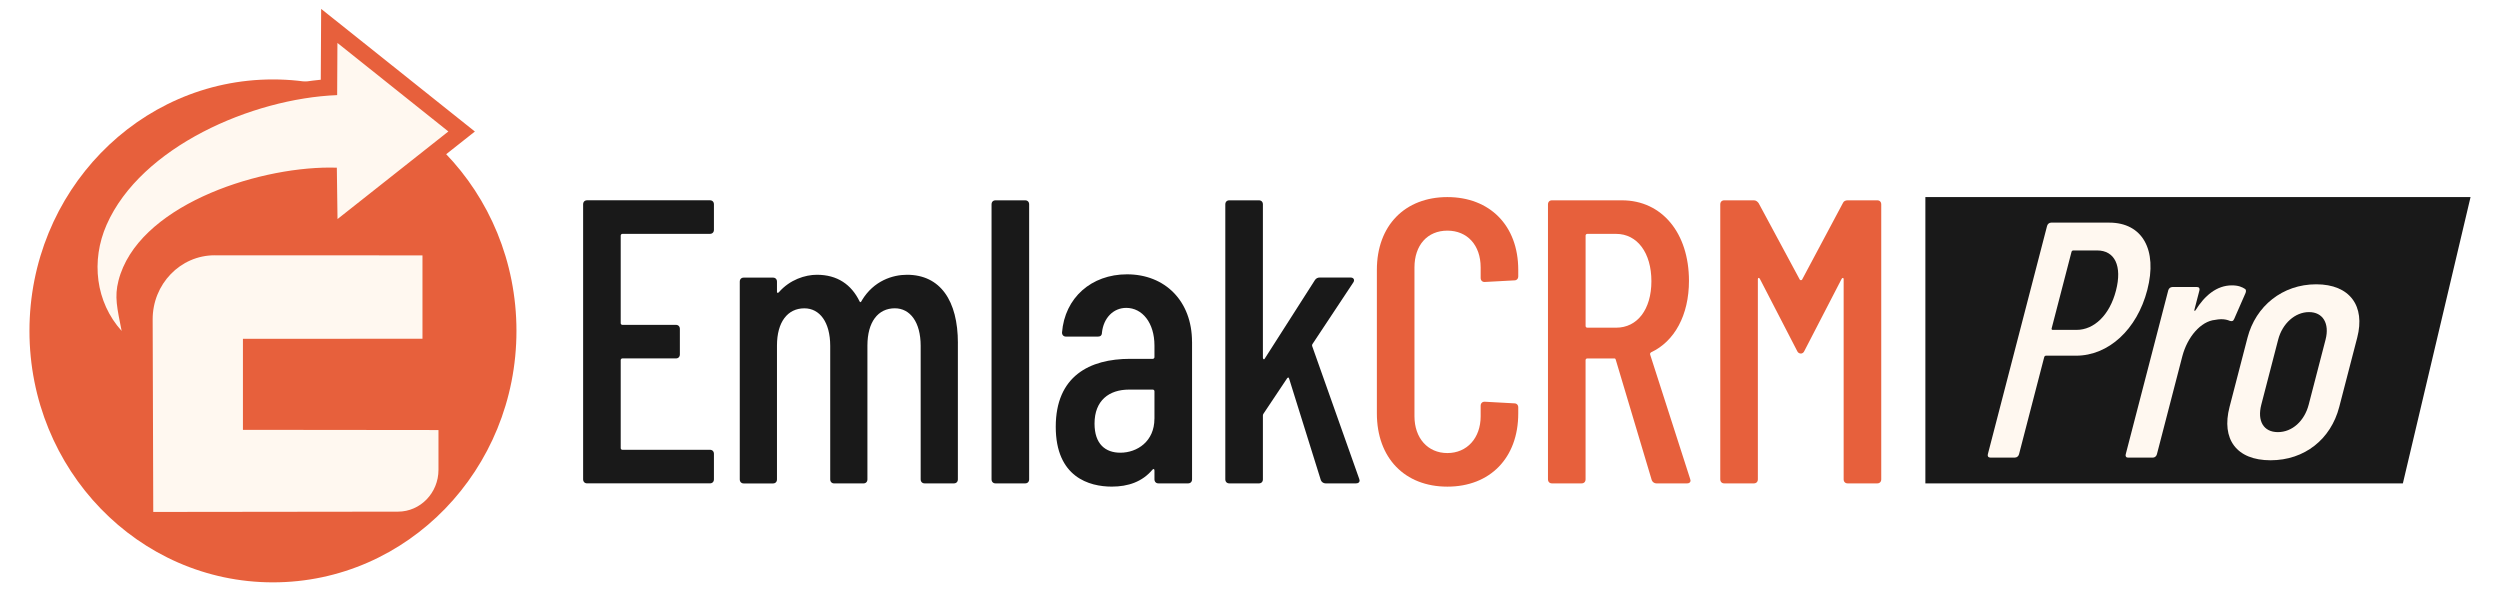
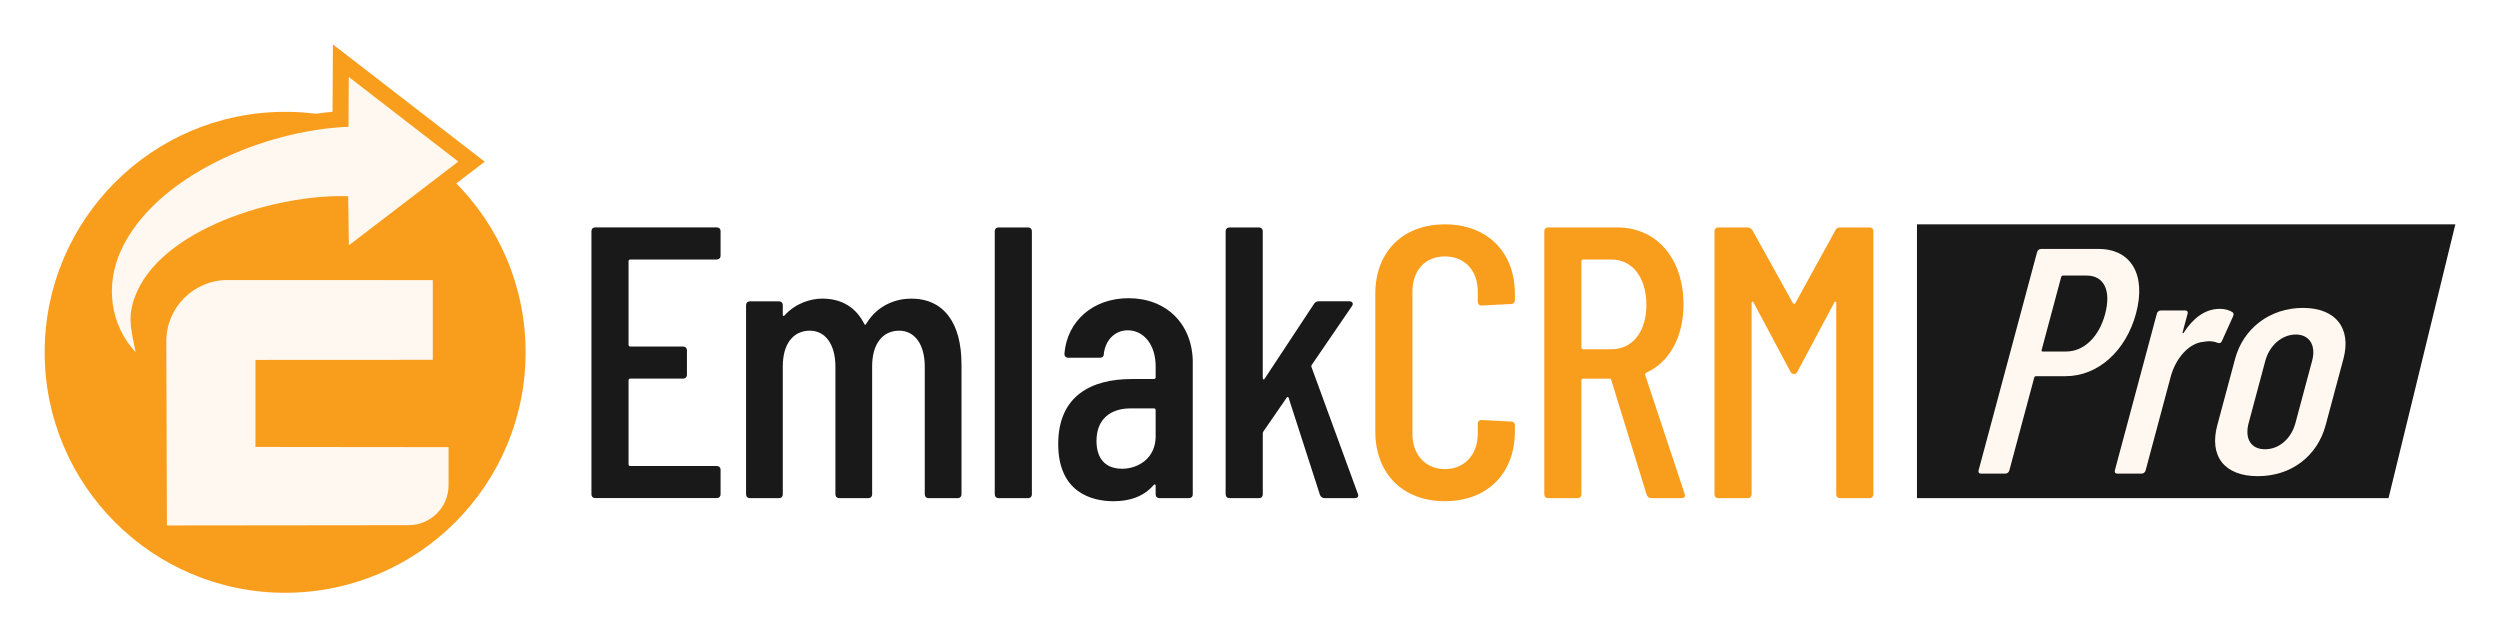
- <svg xmlns="http://www.w3.org/2000/svg" id="Layer_1" version="1.1" viewBox="0 0 841.89 199.09">
+ <svg xmlns="http://www.w3.org/2000/svg" id="Layer_1" version="1.1" viewBox="0 0 841.89 214.55">
  <defs>
    <style>
      .st0 {
        fill: #fff8f0;
      }

      .st1 {
-         fill: #e7603c;
+         fill: #f99d1c;
      }

      .st2 {
        fill: #191919;
      }
    </style>
  </defs>
-   <ellipse class="st1" cx="91.92" cy="111.43" rx="82" ry="84.68" />
+   <circle class="st1" cx="96.02" cy="118.64" r="80.98" />
  <g>
-     <path class="st0" d="M48.64,107.62c-.02-6.65,2.52-12.86,7.14-17.5,4.44-4.46,10.31-6.91,16.51-6.91l72.76.03v33.62l-60.46.03v25.1l65.85.07v16.17c0,9.29-7.36,16.85-16.4,16.86l-85.2.1-.21-67.57Z" />
-     <path class="st1" d="M72.29,85.98h0l69.98.02v28.07l-60.46.03v30.65l65.85.07v13.4c0,7.77-6.1,14.07-13.62,14.08l-82.43.1-.2-64.8c-.04-11.93,9.32-21.63,20.88-21.63h0ZM72.3,80.43h0c-6.95,0-13.51,2.74-18.48,7.73-5.15,5.17-7.98,12.08-7.95,19.47l.2,64.8.02,5.54h5.54s82.43-.1,82.43-.1c10.57-.01,19.17-8.82,19.17-19.64v-18.94h-5.55s-60.3-.07-60.3-.07v-19.55l54.91-.03h5.55v-39.18h-5.55s-69.98-.03-69.98-.03h0Z" />
+     <g>
+       <path class="st0" d="M53.3,115c-.02-6.25,2.4-12.12,6.81-16.54,4.41-4.42,10.28-6.86,16.52-6.86l71.82.02v32.26l-59.71.03v23.9l65.03.07v15.52c0,8.91-7.25,16.17-16.16,16.18l-84.11.1-.2-64.67Z" />
+       <path class="st1" d="M76.63,94.31h0l69.11.02v26.84l-59.71.03v29.31l65.03.07v12.81c0,7.43-6.02,13.46-13.45,13.47l-81.4.09-.2-61.97c-.04-11.41,9.21-20.68,20.62-20.68h0ZM76.64,88.89h0c-6.97,0-13.52,2.72-18.44,7.66-4.92,4.94-7.62,11.49-7.6,18.46l.2,61.97.02,5.41h5.41s81.4-.1,81.4-.1c10.4-.01,18.86-8.48,18.86-18.89v-18.22h-5.41s-59.62-.07-59.62-.07v-18.48l54.3-.03h5.42v-37.68h-5.42s-69.11-.03-69.11-.03h0Z" />
+     </g>
+     <g>
+       <path class="st0" d="M43.71,120.49c-9.27-9.97-11.37-24.22-5.47-37.17,11.34-24.91,47.19-41.2,76.43-43.18l.11-19.72,44.01,34-43.94,33.63-.27-19.3c-23.97.13-61.5,12.36-67.32,34.39-1.12,4.23-.54,7.07.74,13.29l2.26,11.12-6.56-7.05Z" />
+       <path class="st1" d="M117.46,25.92l36.88,28.49-36.86,28.21-.23-16.55c-.75-.02-1.51-.04-2.29-.04-25.32,0-64.05,12.69-70.32,36.4-1.39,5.26-.47,8.74,1.05,16.2-8.63-9.29-10.28-22.57-4.99-34.21,11.41-25.07,48.31-40.63,76.66-41.73l.09-16.79h0ZM112.11,14.93l-.06,10.96-.07,11.75c-13.9,1.3-28.84,5.6-41.73,12.11-21.14,10.66-30.41,23.53-34.47,32.45-6.36,13.97-4.08,29.35,5.95,40.14l13.11,14.1-3.84-18.87-.35-1.68c-1.32-6.41-1.69-8.6-.78-12.05,2.38-8.99,11.26-17.35,25-23.54,11.14-5.02,25.04-8.28,37.03-8.77l.16,11.18.15,10.78,8.56-6.55,36.86-28.21,5.6-4.28-5.58-4.31-36.88-28.49-8.67-6.7h0Z" />
+     </g>
  </g>
  <g>
-     <path class="st0" d="M38.9,113.29c-9.36-10.4-11.48-25.24-5.53-38.75,11.48-26.04,47.78-43.07,77.41-45.14l.11-20.67,44.56,35.55-44.49,35.16-.27-20.24c-24.26.15-62.2,12.94-68.1,35.98-1.14,4.46-.55,7.44.75,13.97l2.29,11.62-6.73-7.48Z" />
-     <path class="st1" d="M113.64,14.47l37.35,29.8-37.33,29.5-.23-17.3c-.76-.03-1.53-.04-2.32-.04-25.64,0-64.86,13.27-71.21,38.07-1.41,5.5-.47,9.14,1.06,16.94-8.74-9.71-10.41-23.6-5.05-35.77,11.56-26.21,48.92-42.49,77.63-43.64l.09-17.56h0ZM108.15,2.98l-.06,11.46-.07,12.41c-14.09,1.36-29.22,5.87-42.29,12.68-21.41,11.15-30.79,24.59-34.9,33.9-6.4,14.52-4.1,30.51,6,41.73l13.46,14.95-3.88-19.74-.35-1.76c-1.25-6.28-1.77-8.89-.78-12.73,2.42-9.44,11.41-18.2,25.33-24.67,11.24-5.22,25.25-8.63,37.34-9.15l.16,11.79.15,11.27,8.84-6.99,37.33-29.5,5.49-4.34-5.47-4.36-37.35-29.8-8.96-7.14h0Z" />
-   </g>
-   <g>
-     <polygon class="st2" points="809.18 162.79 648.38 162.79 648.38 66.37 831.97 66.37 809.18 162.79" />
+     <polygon class="st2" points="804.35 167.76 645.55 167.76 645.55 75.55 826.85 75.55 804.35 167.76" />
    <g>
-       <path class="st2" d="M239.1,78.76h-29.54c-.26,0-.53.27-.53.55v29.55c0,.27.26.54.53.54h18.07c.79,0,1.32.54,1.32,1.36v8.58c0,.82-.53,1.36-1.32,1.36h-18.07c-.26,0-.53.27-.53.54v29.69c0,.27.26.54.53.54h29.54c.79,0,1.32.55,1.32,1.36v8.58c0,.82-.53,1.36-1.32,1.36h-41.41c-.79,0-1.32-.55-1.32-1.36v-92.6c0-.82.53-1.36,1.32-1.36h41.41c.79,0,1.32.54,1.32,1.36v8.58c0,.82-.53,1.36-1.32,1.36Z" />
-       <path class="st2" d="M322.57,115.53v45.89c0,.82-.53,1.36-1.32,1.36h-9.89c-.79,0-1.32-.55-1.32-1.36v-44.94c0-8.03-3.56-12.66-8.7-12.66-5.67,0-9.23,4.63-9.23,12.53v45.08c0,.82-.53,1.36-1.32,1.36h-9.89c-.79,0-1.32-.55-1.32-1.36v-44.94c0-8.03-3.56-12.66-8.7-12.66-5.67,0-9.23,4.63-9.23,12.53v45.08c0,.82-.53,1.36-1.32,1.36h-9.89c-.79,0-1.32-.55-1.32-1.36v-66.59c0-.82.53-1.36,1.32-1.36h9.89c.79,0,1.32.54,1.32,1.36v3.4c0,.41.26.55.66.14,3.69-4.22,8.84-5.86,12.79-5.86,6.86,0,11.61,3.27,14.38,8.99.13.41.53.27.79-.41,3.96-6.54,10.29-8.58,15.17-8.58,11.21,0,17.14,8.72,17.14,23.01Z" />
-       <path class="st2" d="M333.91,161.42v-92.6c0-.82.53-1.36,1.32-1.36h10.02c.79,0,1.32.54,1.32,1.36v92.6c0,.82-.53,1.36-1.32,1.36h-10.02c-.79,0-1.32-.55-1.32-1.36Z" />
-       <path class="st2" d="M401.43,115.12v46.3c0,.82-.53,1.36-1.32,1.36h-10.02c-.79,0-1.32-.55-1.32-1.36v-3c0-.41-.26-.68-.66-.27-3.43,4.09-8.18,5.72-13.72,5.72-7.52,0-18.86-3.13-18.86-20.15s11.34-22.88,25.06-22.88h7.65c.26,0,.53-.27.53-.54v-3.95c0-7.63-4.09-12.67-9.5-12.67-4.35,0-7.65,3.4-8.18,8.31,0,.95-.53,1.36-1.32,1.36h-10.81c-.79,0-1.32-.54-1.32-1.36.92-11.71,9.89-19.61,21.89-19.61,12.79,0,21.89,8.99,21.89,22.74ZM388.77,141v-9.26c0-.27-.26-.54-.53-.54h-8.04c-6.73,0-11.61,3.68-11.61,11.44,0,6.95,3.69,9.81,8.7,9.81,5.67,0,11.47-3.81,11.47-11.44Z" />
-       <path class="st2" d="M412.63,161.42v-92.6c0-.82.53-1.36,1.32-1.36h10.02c.79,0,1.32.54,1.32,1.36v51.61c0,.54.4.82.66.27l16.88-26.42c.39-.55.92-.82,1.58-.82h10.42c1.05,0,1.45.82.92,1.63l-13.72,20.7c-.13.14-.26.55-.13.82l15.83,44.67c0,.14.13.41.13.55,0,.54-.4.95-1.19.95h-10.29c-.66,0-1.32-.41-1.58-1.09l-10.68-34.18c-.13-.54-.4-.41-.66-.14l-7.91,11.85c-.13.14-.26.41-.26.68v21.52c0,.82-.53,1.36-1.32,1.36h-10.02c-.79,0-1.32-.55-1.32-1.36Z" />
-       <path class="st1" d="M463.67,139.23v-48.35c0-14.98,9.5-24.51,23.74-24.51s23.87,9.53,23.87,24.51v2.18c0,.82-.53,1.36-1.32,1.36l-10.02.54c-.79,0-1.32-.54-1.32-1.36v-3.54c0-7.49-4.48-12.39-11.21-12.39s-11.08,4.9-11.08,12.39v50.12c0,7.35,4.48,12.39,11.08,12.39s11.21-5.04,11.21-12.39v-3.54c0-.82.53-1.36,1.32-1.36l10.02.55c.79,0,1.32.54,1.32,1.36v2.04c0,14.98-9.5,24.65-23.87,24.65s-23.74-9.67-23.74-24.65Z" />
-       <path class="st1" d="M556.24,161.7l-12.13-40.58c-.13-.41-.26-.41-.53-.41h-9.1c-.26,0-.53.27-.53.54v40.17c0,.82-.53,1.36-1.32,1.36h-10.02c-.79,0-1.32-.55-1.32-1.36v-92.6c0-.82.53-1.36,1.32-1.36h23.61c13.45,0,22.55,11.03,22.55,27.1,0,11.58-4.88,20.43-12.79,24.1-.26.27-.4.41-.26.82l13.45,41.81c0,.14.13.41.13.55,0,.54-.39.95-1.19.95h-10.29c-.66,0-1.32-.41-1.58-1.09ZM533.96,79.31v30.5c0,.27.26.54.53.54h9.76c7.12,0,11.87-6.13,11.87-15.66s-4.75-15.93-11.87-15.93h-9.76c-.26,0-.53.27-.53.55Z" />
-       <path class="st1" d="M622.18,67.46h10.02c.79,0,1.32.54,1.32,1.36v92.6c0,.82-.53,1.36-1.32,1.36h-10.02c-.79,0-1.32-.55-1.32-1.36v-67.41c0-.54-.39-.54-.66-.14l-12.53,24.24c-.26.68-.79.95-1.19.95-.53,0-1.06-.27-1.32-.95l-12.53-24.24c-.26-.41-.66-.41-.66.14v67.41c0,.82-.53,1.36-1.32,1.36h-10.02c-.79,0-1.32-.55-1.32-1.36v-92.6c0-.82.53-1.36,1.32-1.36h10.02c.66,0,1.19.41,1.58.95l13.85,25.74c.13.27.66.27.79,0l13.72-25.74c.26-.68.92-.95,1.58-.95Z" />
+       <path class="st2" d="M241.36,87.4h-29.17c-.26,0-.52.26-.52.52v28.26c0,.26.26.52.52.52h17.84c.78,0,1.3.52,1.3,1.3v8.2c0,.78-.52,1.3-1.3,1.3h-17.84c-.26,0-.52.26-.52.52v28.39c0,.26.26.52.52.52h29.17c.78,0,1.3.52,1.3,1.3v8.2c0,.78-.52,1.3-1.3,1.3h-40.89c-.78,0-1.3-.52-1.3-1.3v-88.56c0-.78.52-1.3,1.3-1.3h40.89c.78,0,1.3.52,1.3,1.3v8.21c0,.78-.52,1.3-1.3,1.3Z" />
+       <path class="st2" d="M323.79,122.56v43.89c0,.78-.52,1.3-1.3,1.3h-9.77c-.78,0-1.3-.52-1.3-1.3v-42.98c0-7.68-3.52-12.11-8.6-12.11-5.6,0-9.12,4.43-9.12,11.98v43.11c0,.78-.52,1.3-1.3,1.3h-9.77c-.78,0-1.3-.52-1.3-1.3v-42.98c0-7.68-3.52-12.11-8.6-12.11-5.6,0-9.12,4.43-9.12,11.98v43.11c0,.78-.52,1.3-1.3,1.3h-9.77c-.78,0-1.3-.52-1.3-1.3v-63.68c0-.78.52-1.3,1.3-1.3h9.77c.78,0,1.3.52,1.3,1.3v3.26c0,.39.26.52.65.13,3.65-4.04,8.73-5.6,12.63-5.6,6.77,0,11.46,3.12,14.2,8.59.13.39.52.26.78-.39,3.91-6.25,10.16-8.2,14.98-8.2,11.07,0,16.93,8.33,16.93,22.01Z" />
+       <path class="st2" d="M334.99,166.45v-88.56c0-.78.52-1.3,1.3-1.3h9.9c.78,0,1.3.52,1.3,1.3v88.56c0,.78-.52,1.3-1.3,1.3h-9.9c-.78,0-1.3-.52-1.3-1.3Z" />
+       <path class="st2" d="M401.67,122.17v44.28c0,.78-.52,1.3-1.3,1.3h-9.9c-.78,0-1.3-.52-1.3-1.3v-2.87c0-.39-.26-.65-.65-.26-3.39,3.91-8.07,5.47-13.54,5.47-7.42,0-18.62-3-18.62-19.27s11.2-21.88,24.74-21.88h7.55c.26,0,.52-.26.52-.52v-3.78c0-7.29-4.04-12.11-9.38-12.11-4.3,0-7.55,3.26-8.07,7.94,0,.91-.52,1.3-1.3,1.3h-10.68c-.78,0-1.3-.52-1.3-1.3.91-11.2,9.77-18.75,21.62-18.75,12.63,0,21.62,8.6,21.62,21.75ZM389.17,146.91v-8.86c0-.26-.26-.52-.52-.52h-7.94c-6.64,0-11.46,3.52-11.46,10.94,0,6.64,3.65,9.38,8.6,9.38,5.6,0,11.33-3.65,11.33-10.94Z" />
+       <path class="st2" d="M412.74,166.45v-88.56c0-.78.52-1.3,1.3-1.3h9.9c.78,0,1.3.52,1.3,1.3v49.36c0,.52.39.78.65.26l16.67-25.27c.39-.52.91-.78,1.56-.78h10.29c1.04,0,1.43.78.91,1.56l-13.54,19.8c-.13.13-.26.52-.13.78l15.63,42.72c0,.13.13.39.13.52,0,.52-.39.91-1.17.91h-10.16c-.65,0-1.3-.39-1.56-1.04l-10.55-32.69c-.13-.52-.39-.39-.65-.13l-7.81,11.33c-.13.13-.26.39-.26.65v20.58c0,.78-.52,1.3-1.3,1.3h-9.9c-.78,0-1.3-.52-1.3-1.3Z" />
+       <path class="st1" d="M463.14,145.22v-46.23c0-14.33,9.38-23.44,23.44-23.44s23.57,9.12,23.57,23.44v2.08c0,.78-.52,1.3-1.3,1.3l-9.9.52c-.78,0-1.3-.52-1.3-1.3v-3.39c0-7.16-4.43-11.85-11.07-11.85s-10.94,4.69-10.94,11.85v47.93c0,7.03,4.43,11.85,10.94,11.85s11.07-4.82,11.07-11.85v-3.39c0-.78.52-1.3,1.3-1.3l9.9.52c.78,0,1.3.52,1.3,1.3v1.95c0,14.33-9.38,23.57-23.57,23.57s-23.44-9.25-23.44-23.57Z" />
+       <path class="st1" d="M554.56,166.71l-11.98-38.81c-.13-.39-.26-.39-.52-.39h-8.99c-.26,0-.52.26-.52.52v38.42c0,.78-.52,1.3-1.3,1.3h-9.9c-.78,0-1.3-.52-1.3-1.3v-88.56c0-.78.52-1.3,1.3-1.3h23.31c13.28,0,22.27,10.55,22.27,25.92,0,11.07-4.82,19.54-12.63,23.05-.26.26-.39.39-.26.78l13.28,39.98c0,.13.13.39.13.52,0,.52-.39.91-1.17.91h-10.16c-.65,0-1.3-.39-1.56-1.04ZM532.55,87.92v29.17c0,.26.26.52.52.52h9.64c7.03,0,11.72-5.86,11.72-14.98s-4.69-15.24-11.72-15.24h-9.64c-.26,0-.52.26-.52.52Z" />
+       <path class="st1" d="M619.67,76.59h9.9c.78,0,1.3.52,1.3,1.3v88.56c0,.78-.52,1.3-1.3,1.3h-9.9c-.78,0-1.3-.52-1.3-1.3v-64.46c0-.52-.39-.52-.65-.13l-12.37,23.18c-.26.65-.78.91-1.17.91-.52,0-1.04-.26-1.3-.91l-12.37-23.18c-.26-.39-.65-.39-.65.13v64.46c0,.78-.52,1.3-1.3,1.3h-9.9c-.78,0-1.3-.52-1.3-1.3v-88.56c0-.78.52-1.3,1.3-1.3h9.9c.65,0,1.17.39,1.56.91l13.67,24.61c.13.26.65.26.78,0l13.54-24.61c.26-.65.91-.91,1.56-.91Z" />
    </g>
    <g>
-       <path class="st0" d="M723.11,97.66c-3.46,13.32-13.06,22.12-23.99,22.12h-10.16c-.22,0-.5.23-.55.45l-8.49,32.73c-.17.68-.73,1.13-1.39,1.13h-8.31c-.66,0-.97-.45-.8-1.13l19.94-76.86c.18-.68.73-1.13,1.39-1.13h19.56c11.15,0,16.32,9.14,12.8,22.69ZM712.56,97.88c2.17-8.35-.42-13.54-6.32-13.54h-8.09c-.22,0-.5.23-.55.45l-6.71,25.85c-.06.23.1.45.32.45h8.09c5.9,0,11.13-4.97,13.26-13.21Z" />
-       <path class="st0" d="M756.09,97.32c.35.34.31.9.06,1.47l-3.76,8.58c-.31.79-.78.9-1.49.68-.79-.34-1.71-.56-2.91-.56-.66,0-1.34.11-2.03.23-4.82.45-9.36,5.76-11.06,12.3l-8.55,32.96c-.18.68-.73,1.13-1.39,1.13h-8.31c-.66,0-.98-.45-.8-1.13l14.32-55.19c.18-.68.73-1.13,1.39-1.13h8.31c.66,0,.98.45.8,1.13l-1.7,6.55c-.12.45.21.45.41.11,3.01-4.85,7.09-8.35,12.22-8.35,2.19,0,3.46.56,4.49,1.24Z" />
-       <path class="st0" d="M750.81,137.05l6.06-23.36c2.75-10.61,11.76-17.95,23.13-17.95s16.57,7.34,13.81,17.95l-6.06,23.36c-2.81,10.84-11.65,17.95-23.13,17.95s-16.63-7.11-13.81-17.95ZM777.47,136.26l5.68-21.9c1.4-5.42-.88-9.26-5.58-9.26s-8.97,3.84-10.38,9.26l-5.68,21.9c-1.44,5.53.77,9.26,5.58,9.26s8.94-3.72,10.38-9.26Z" />
+       <path class="st0" d="M719.33,105.52c-3.41,12.74-12.9,21.16-23.69,21.16h-10.04c-.22,0-.49.22-.55.43l-8.39,31.3c-.17.65-.72,1.08-1.37,1.08h-8.2c-.65,0-.96-.43-.79-1.08l19.7-73.5c.17-.65.72-1.08,1.37-1.08h19.32c11.01,0,16.11,8.74,12.64,21.69ZM708.91,105.74c2.14-7.99-.42-12.95-6.24-12.95h-7.99c-.22,0-.49.22-.55.43l-6.62,24.72c-.06.21.1.43.32.43h7.99c5.83,0,10.99-4.75,13.1-12.63Z" />
+       <path class="st0" d="M751.91,105.2c.34.32.31.86.06,1.4l-3.71,8.2c-.31.75-.77.86-1.47.65-.78-.32-1.69-.54-2.88-.54-.65,0-1.32.11-2,.22-4.76.43-9.25,5.5-10.92,11.76l-8.44,31.52c-.17.65-.72,1.08-1.37,1.08h-8.2c-.65,0-.96-.43-.79-1.08l14.14-52.78c.17-.65.72-1.08,1.37-1.08h8.2c.65,0,.96.43.79,1.08l-1.68,6.26c-.12.43.21.43.4.11,2.97-4.64,7-7.99,12.07-7.99,2.16,0,3.42.54,4.43,1.19Z" />
+       <path class="st0" d="M746.69,143.19l5.99-22.34c2.72-10.15,11.61-17.16,22.84-17.16s16.36,7.02,13.64,17.16l-5.99,22.34c-2.78,10.36-11.51,17.16-22.84,17.16s-16.42-6.8-13.64-17.16ZM773.01,142.44l5.61-20.94c1.39-5.18-.87-8.85-5.51-8.85s-8.86,3.67-10.25,8.85l-5.61,20.94c-1.42,5.29.76,8.85,5.51,8.85s8.83-3.56,10.25-8.85Z" />
    </g>
  </g>
</svg>
